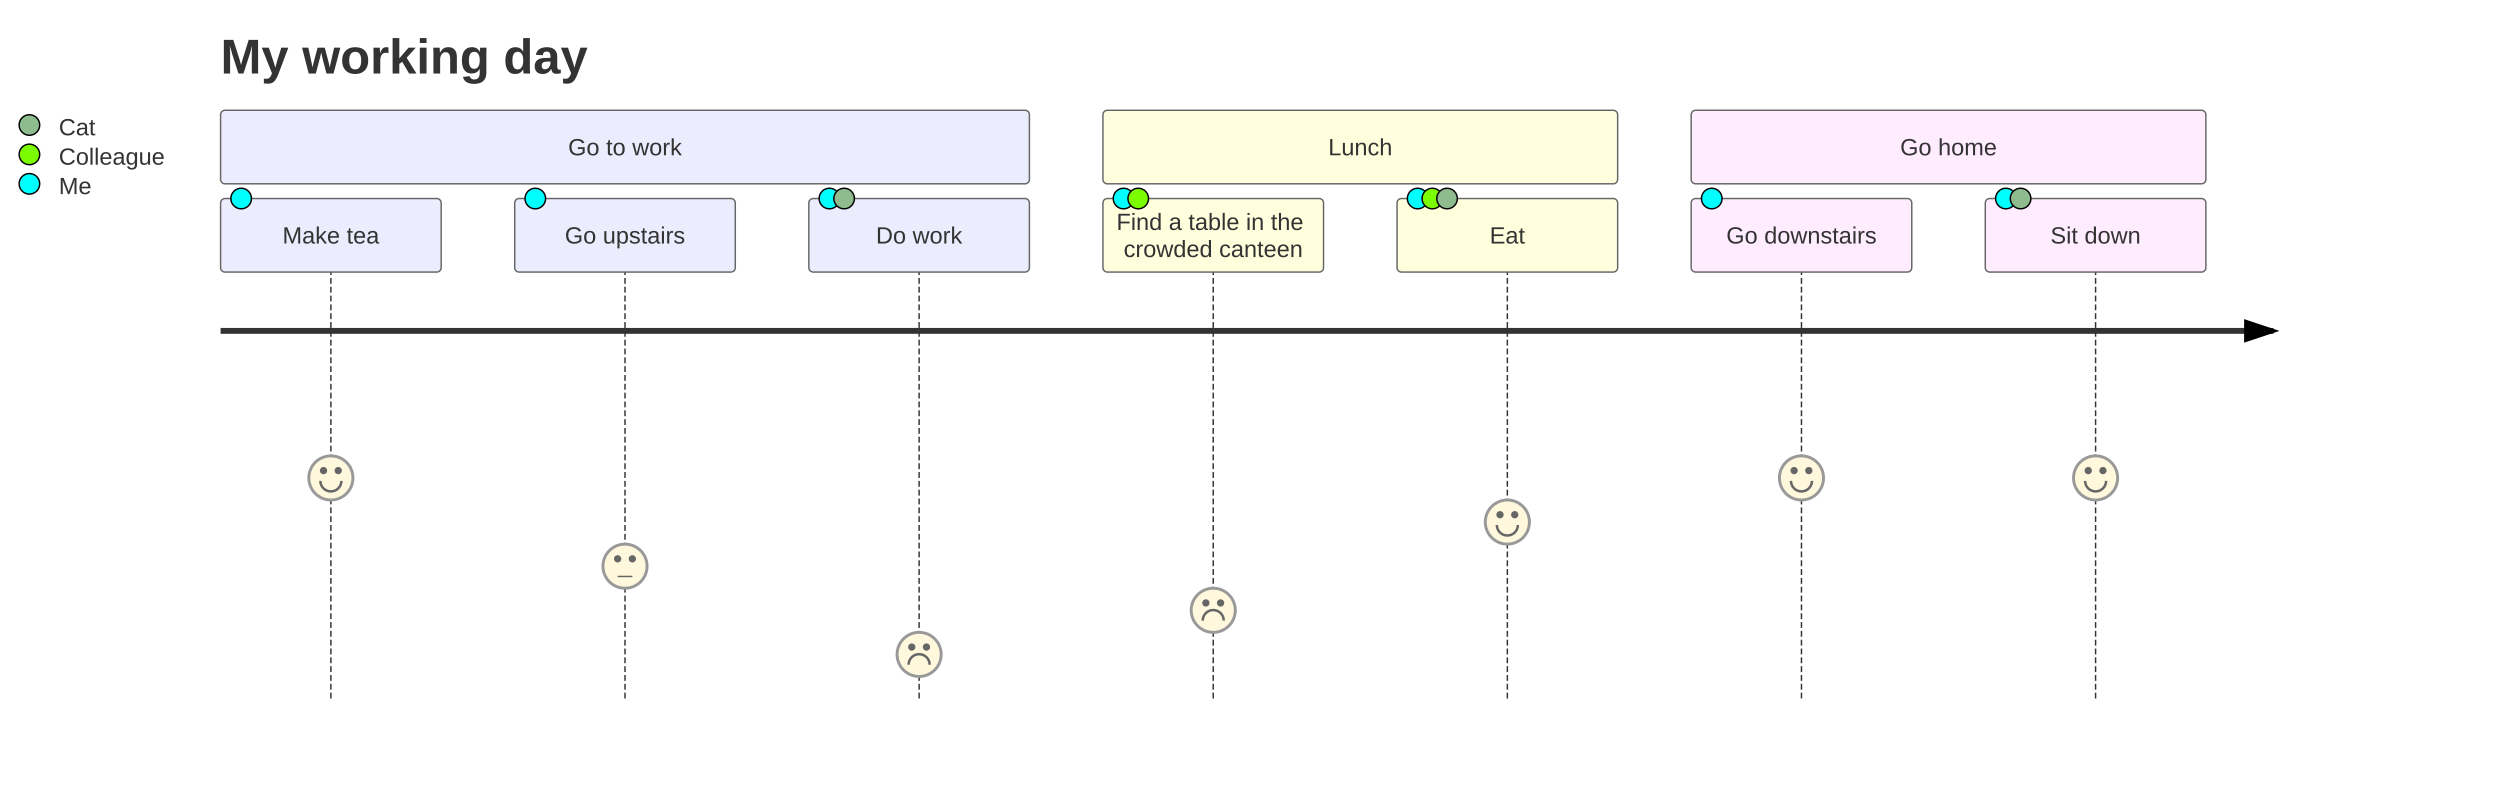
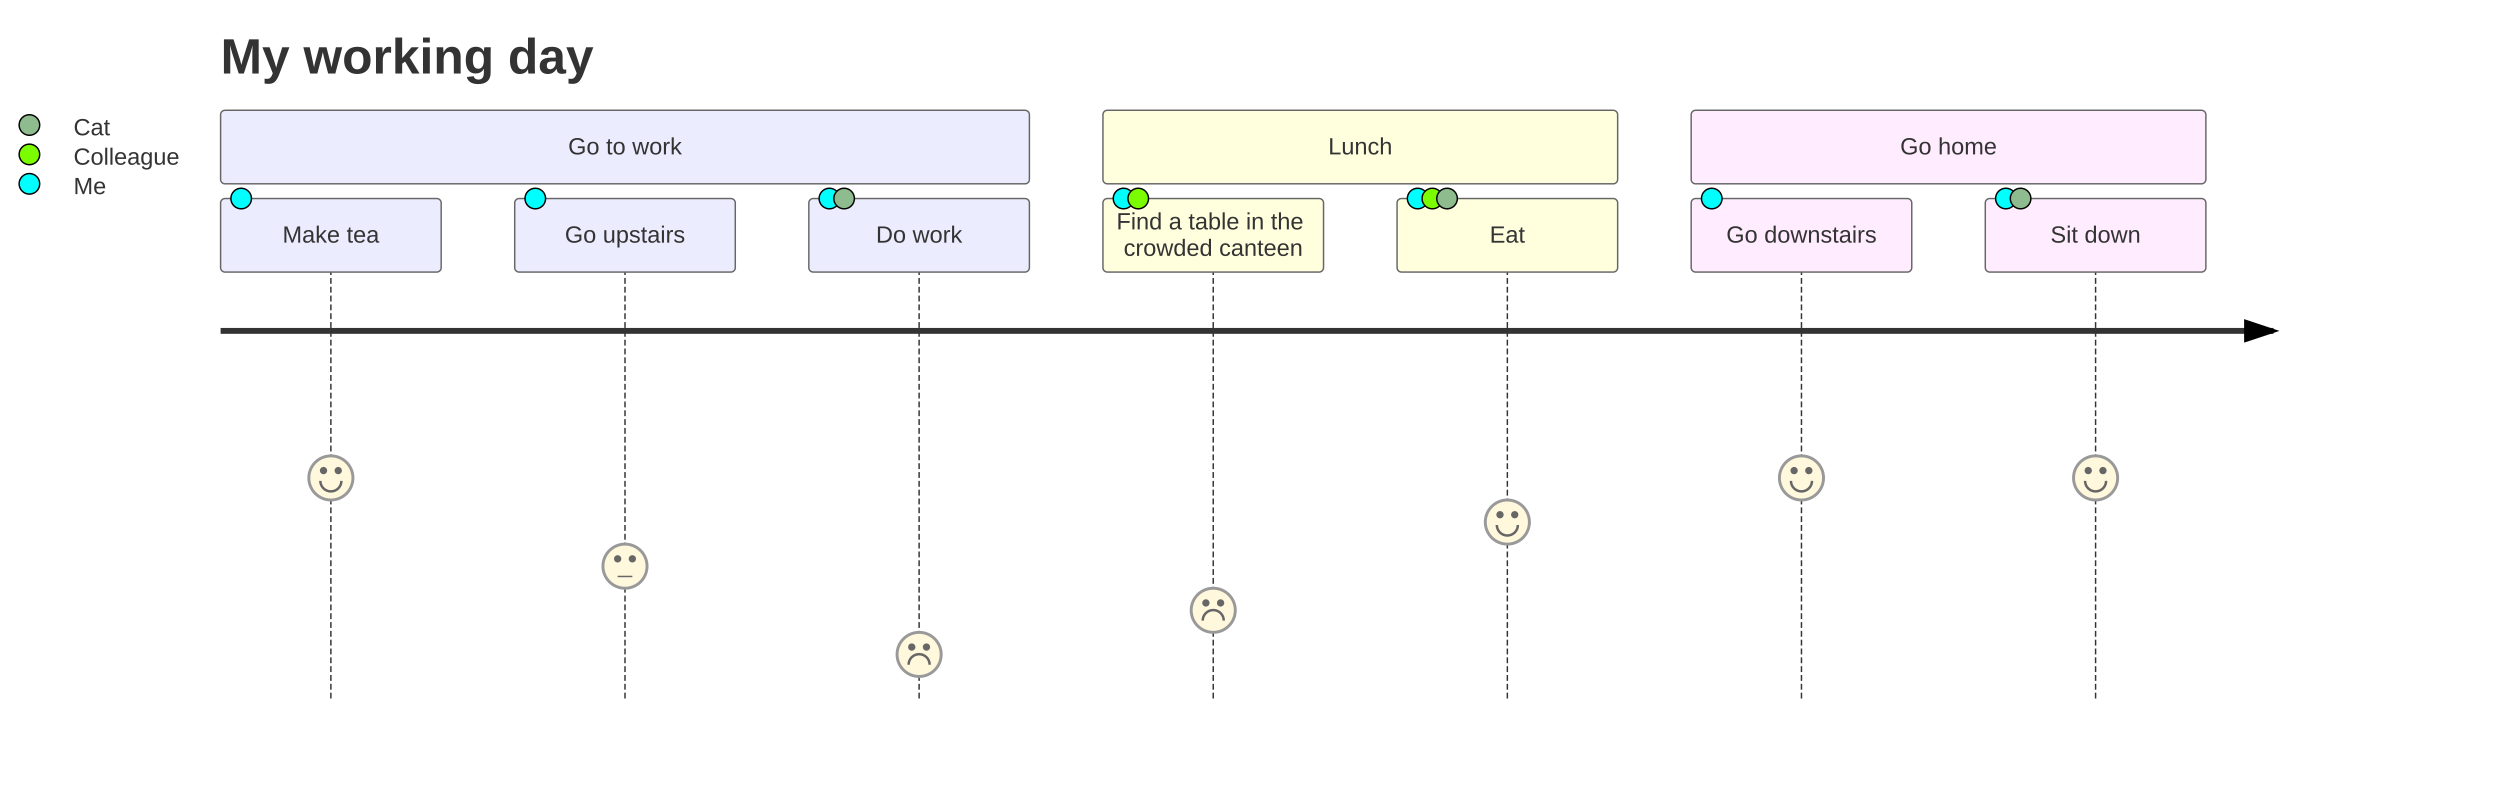
<svg xmlns="http://www.w3.org/2000/svg" id="my-svg" width="100%" class="journey" style="max-width: 1700px; background-color: white;" viewBox="0 -25 1700 540" role="graphics-document document" aria-roledescription="journey">
  <style>#my-svg{font-family:"trebuchet ms", verdana, arial, sans-serif;font-size:16px;}#my-svg text{font-family:"trebuchet ms", verdana, arial, sans-serif;}</style>
  <g>
    <g class="lines">
      <path class="task-line" d="M225,110L225,450" fill="none" stroke="#333" stroke-width="1" stroke-dasharray="4 2" />
      <path class="task-line" d="M425,110L425,450" fill="none" stroke="#333" stroke-width="1" stroke-dasharray="4 2" />
      <path class="task-line" d="M625,110L625,450" fill="none" stroke="#333" stroke-width="1" stroke-dasharray="4 2" />
      <path class="task-line" d="M825,110L825,450" fill="none" stroke="#333" stroke-width="1" stroke-dasharray="4 2" />
      <path class="task-line" d="M1025,110L1025,450" fill="none" stroke="#333" stroke-width="1" stroke-dasharray="4 2" />
      <path class="task-line" d="M1225,110L1225,450" fill="none" stroke="#333" stroke-width="1" stroke-dasharray="4 2" />
      <path class="task-line" d="M1425,110L1425,450" fill="none" stroke="#333" stroke-width="1" stroke-dasharray="4 2" />
      <path d="M150,200L1546,200" fill="none" stroke="#333" stroke-width="4" />
      <path class="arrowhead" d="M1526,192L1550,200L1526,208Z" fill="#000000" stroke="none" />
    </g>
    <g class="journey">
      <circle class="actor-legend" cx="20" cy="60" r="7" fill="#8FBC8F" stroke="#000000" stroke-width="1" />
-       <text class="legend" x="40" y="67" text-anchor="start" font-size="16" fill="#333">Cat</text>
+       <text class="legend" x="50" y="67" text-anchor="start" font-size="16" fill="#333">Cat</text>
      <circle class="actor-legend" cx="20" cy="80" r="7" fill="#7CFC00" stroke="#000000" stroke-width="1" />
-       <text class="legend" x="40" y="87" text-anchor="start" font-size="16" fill="#333">Colleague</text>
+       <text class="legend" x="50" y="87" text-anchor="start" font-size="16" fill="#333">Colleague</text>
      <circle class="actor-legend" cx="20" cy="100" r="7" fill="#00FFFF" stroke="#000000" stroke-width="1" />
-       <text class="legend" x="40" y="107" text-anchor="start" font-size="16" fill="#333">Me</text>
+       <text class="legend" x="50" y="107" text-anchor="start" font-size="16" fill="#333">Me</text>
      <rect class="journey-section" x="150" y="50" width="550" height="50" rx="3" ry="3" fill="#ececff" stroke="#666" stroke-width="1" />
-       <text class="label" x="425" y="80.6" text-anchor="middle" font-size="16" fill="#333">Go to work</text>
+       <text class="label" x="425" y="80" text-anchor="middle" font-size="16" fill="#333">Go to work</text>
      <circle class="face" cx="225" cy="300" r="15" fill="#FFF8DC" stroke="#999999" stroke-width="2" />
      <circle cx="220" cy="295" r="1.5" fill="#666666" stroke="#666666" stroke-width="2" />
      <circle cx="230" cy="295" r="1.5" fill="#666666" stroke="#666666" stroke-width="2" />
      <path class="mouth" d="M232.159,302C232.159,305.954,228.954,309.159,225,309.159C221.046,309.159,217.841,305.954,217.841,302" fill="none" stroke="#666666" stroke-width="1.7" />
      <rect class="task" x="150" y="110" width="150" height="50" rx="3" ry="3" fill="#ececff" stroke="#666" stroke-width="1" />
      <circle class="actor" cx="164" cy="110" r="7" fill="#00FFFF" stroke="#000000" stroke-width="1" />
-       <text class="label" x="225" y="140.6" text-anchor="middle" font-size="16" fill="#333">Make tea</text>
+       <text class="label" x="225" y="140" text-anchor="middle" font-size="16" fill="#333">Make tea</text>
      <circle class="face" cx="425" cy="360" r="15" fill="#FFF8DC" stroke="#999999" stroke-width="2" />
      <circle cx="420" cy="355" r="1.5" fill="#666666" stroke="#666666" stroke-width="2" />
      <circle cx="430" cy="355" r="1.5" fill="#666666" stroke="#666666" stroke-width="2" />
      <path class="mouth" d="M420,367L430,367" fill="none" stroke="#666666" stroke-width="1" />
      <rect class="task" x="350" y="110" width="150" height="50" rx="3" ry="3" fill="#ececff" stroke="#666" stroke-width="1" />
      <circle class="actor" cx="364" cy="110" r="7" fill="#00FFFF" stroke="#000000" stroke-width="1" />
-       <text class="label" x="425" y="140.6" text-anchor="middle" font-size="16" fill="#333">Go upstairs</text>
+       <text class="label" x="425" y="140" text-anchor="middle" font-size="16" fill="#333">Go upstairs</text>
      <circle class="face" cx="625" cy="420" r="15" fill="#FFF8DC" stroke="#999999" stroke-width="2" />
      <circle cx="620" cy="415" r="1.5" fill="#666666" stroke="#666666" stroke-width="2" />
      <circle cx="630" cy="415" r="1.5" fill="#666666" stroke="#666666" stroke-width="2" />
      <path class="mouth" d="M617.841,427C617.841,423.046,621.046,419.841,625,419.841C628.954,419.841,632.159,423.046,632.159,427" fill="none" stroke="#666666" stroke-width="1.7" />
      <rect class="task" x="550" y="110" width="150" height="50" rx="3" ry="3" fill="#ececff" stroke="#666" stroke-width="1" />
      <circle class="actor" cx="564" cy="110" r="7" fill="#00FFFF" stroke="#000000" stroke-width="1" />
      <circle class="actor" cx="574" cy="110" r="7" fill="#8FBC8F" stroke="#000000" stroke-width="1" />
-       <text class="label" x="625" y="140.6" text-anchor="middle" font-size="16" fill="#333">Do work</text>
+       <text class="label" x="625" y="140" text-anchor="middle" font-size="16" fill="#333">Do work</text>
      <rect class="journey-section" x="750" y="50" width="350" height="50" rx="3" ry="3" fill="#ffffde" stroke="#666" stroke-width="1" />
-       <text class="label" x="925" y="80.6" text-anchor="middle" font-size="16" fill="#333">Lunch</text>
+       <text class="label" x="925" y="80" text-anchor="middle" font-size="16" fill="#333">Lunch</text>
      <circle class="face" cx="825" cy="390" r="15" fill="#FFF8DC" stroke="#999999" stroke-width="2" />
      <circle cx="820" cy="385" r="1.5" fill="#666666" stroke="#666666" stroke-width="2" />
      <circle cx="830" cy="385" r="1.5" fill="#666666" stroke="#666666" stroke-width="2" />
      <path class="mouth" d="M817.841,397C817.841,393.046,821.046,389.841,825,389.841C828.954,389.841,832.159,393.046,832.159,397" fill="none" stroke="#666666" stroke-width="1.7" />
      <rect class="task" x="750" y="110" width="150" height="50" rx="3" ry="3" fill="#ffffde" stroke="#666" stroke-width="1" />
      <circle class="actor" cx="764" cy="110" r="7" fill="#00FFFF" stroke="#000000" stroke-width="1" />
      <circle class="actor" cx="774" cy="110" r="7" fill="#7CFC00" stroke="#000000" stroke-width="1" />
-       <text class="label" x="825" y="131.4" text-anchor="middle" font-size="16" fill="#333">
-         <tspan x="825" y="131.4">Find a table in the</tspan>
-         <tspan x="825" y="149.8">crowded canteen</tspan>
+       <text class="label" x="825" y="131" text-anchor="middle" font-size="16" fill="#333">
+         <tspan x="825" y="131">Find a table in the</tspan>
+         <tspan x="825" y="149">crowded canteen</tspan>
      </text>
      <circle class="face" cx="1025" cy="330" r="15" fill="#FFF8DC" stroke="#999999" stroke-width="2" />
      <circle cx="1020" cy="325" r="1.5" fill="#666666" stroke="#666666" stroke-width="2" />
      <circle cx="1030" cy="325" r="1.5" fill="#666666" stroke="#666666" stroke-width="2" />
      <path class="mouth" d="M1032.159,332C1032.159,335.954,1028.954,339.159,1025,339.159C1021.046,339.159,1017.841,335.954,1017.841,332" fill="none" stroke="#666666" stroke-width="1.7" />
      <rect class="task" x="950" y="110" width="150" height="50" rx="3" ry="3" fill="#ffffde" stroke="#666" stroke-width="1" />
      <circle class="actor" cx="964" cy="110" r="7" fill="#00FFFF" stroke="#000000" stroke-width="1" />
      <circle class="actor" cx="974" cy="110" r="7" fill="#7CFC00" stroke="#000000" stroke-width="1" />
      <circle class="actor" cx="984" cy="110" r="7" fill="#8FBC8F" stroke="#000000" stroke-width="1" />
-       <text class="label" x="1025" y="140.6" text-anchor="middle" font-size="16" fill="#333">Eat</text>
-       <rect class="journey-section" x="1150" y="50" width="350" height="50" rx="3" ry="3" fill="#ffecfe" stroke="#666" stroke-width="1" />
-       <text class="label" x="1325" y="80.6" text-anchor="middle" font-size="16" fill="#333">Go home</text>
+       <text class="label" x="1025" y="140" text-anchor="middle" font-size="16" fill="#333">Eat</text>
+       <rect class="journey-section" x="1150" y="50" width="350" height="50" rx="3" ry="3" fill="hsl(304, 100%, 96.275%)" stroke="#666" stroke-width="1" />
+       <text class="label" x="1325" y="80" text-anchor="middle" font-size="16" fill="#333">Go home</text>
      <circle class="face" cx="1225" cy="300" r="15" fill="#FFF8DC" stroke="#999999" stroke-width="2" />
      <circle cx="1220" cy="295" r="1.5" fill="#666666" stroke="#666666" stroke-width="2" />
      <circle cx="1230" cy="295" r="1.5" fill="#666666" stroke="#666666" stroke-width="2" />
      <path class="mouth" d="M1232.159,302C1232.159,305.954,1228.954,309.159,1225,309.159C1221.046,309.159,1217.841,305.954,1217.841,302" fill="none" stroke="#666666" stroke-width="1.7" />
-       <rect class="task" x="1150" y="110" width="150" height="50" rx="3" ry="3" fill="#ffecfe" stroke="#666" stroke-width="1" />
+       <rect class="task" x="1150" y="110" width="150" height="50" rx="3" ry="3" fill="hsl(304, 100%, 96.275%)" stroke="#666" stroke-width="1" />
      <circle class="actor" cx="1164" cy="110" r="7" fill="#00FFFF" stroke="#000000" stroke-width="1" />
-       <text class="label" x="1225" y="140.6" text-anchor="middle" font-size="16" fill="#333">Go downstairs</text>
+       <text class="label" x="1225" y="140" text-anchor="middle" font-size="16" fill="#333">Go downstairs</text>
      <circle class="face" cx="1425" cy="300" r="15" fill="#FFF8DC" stroke="#999999" stroke-width="2" />
      <circle cx="1420" cy="295" r="1.5" fill="#666666" stroke="#666666" stroke-width="2" />
      <circle cx="1430" cy="295" r="1.5" fill="#666666" stroke="#666666" stroke-width="2" />
      <path class="mouth" d="M1432.159,302C1432.159,305.954,1428.954,309.159,1425,309.159C1421.046,309.159,1417.841,305.954,1417.841,302" fill="none" stroke="#666666" stroke-width="1.7" />
-       <rect class="task" x="1350" y="110" width="150" height="50" rx="3" ry="3" fill="#ffecfe" stroke="#666" stroke-width="1" />
+       <rect class="task" x="1350" y="110" width="150" height="50" rx="3" ry="3" fill="hsl(304, 100%, 96.275%)" stroke="#666" stroke-width="1" />
      <circle class="actor" cx="1364" cy="110" r="7" fill="#00FFFF" stroke="#000000" stroke-width="1" />
      <circle class="actor" cx="1374" cy="110" r="7" fill="#8FBC8F" stroke="#000000" stroke-width="1" />
-       <text class="label" x="1425" y="140.6" text-anchor="middle" font-size="16" fill="#333">Sit down</text>
-       <text class="titleText" x="150" y="25" text-anchor="start" font-size="33.28" fill="#333" font-weight="bold">My working day</text>
+       <text class="label" x="1425" y="140" text-anchor="middle" font-size="16" fill="#333">Sit down</text>
+       <text class="titleText" x="150" y="25" text-anchor="start" font-size="33.812" fill="#333" font-weight="bold">My working day</text>
    </g>
  </g>
</svg>
